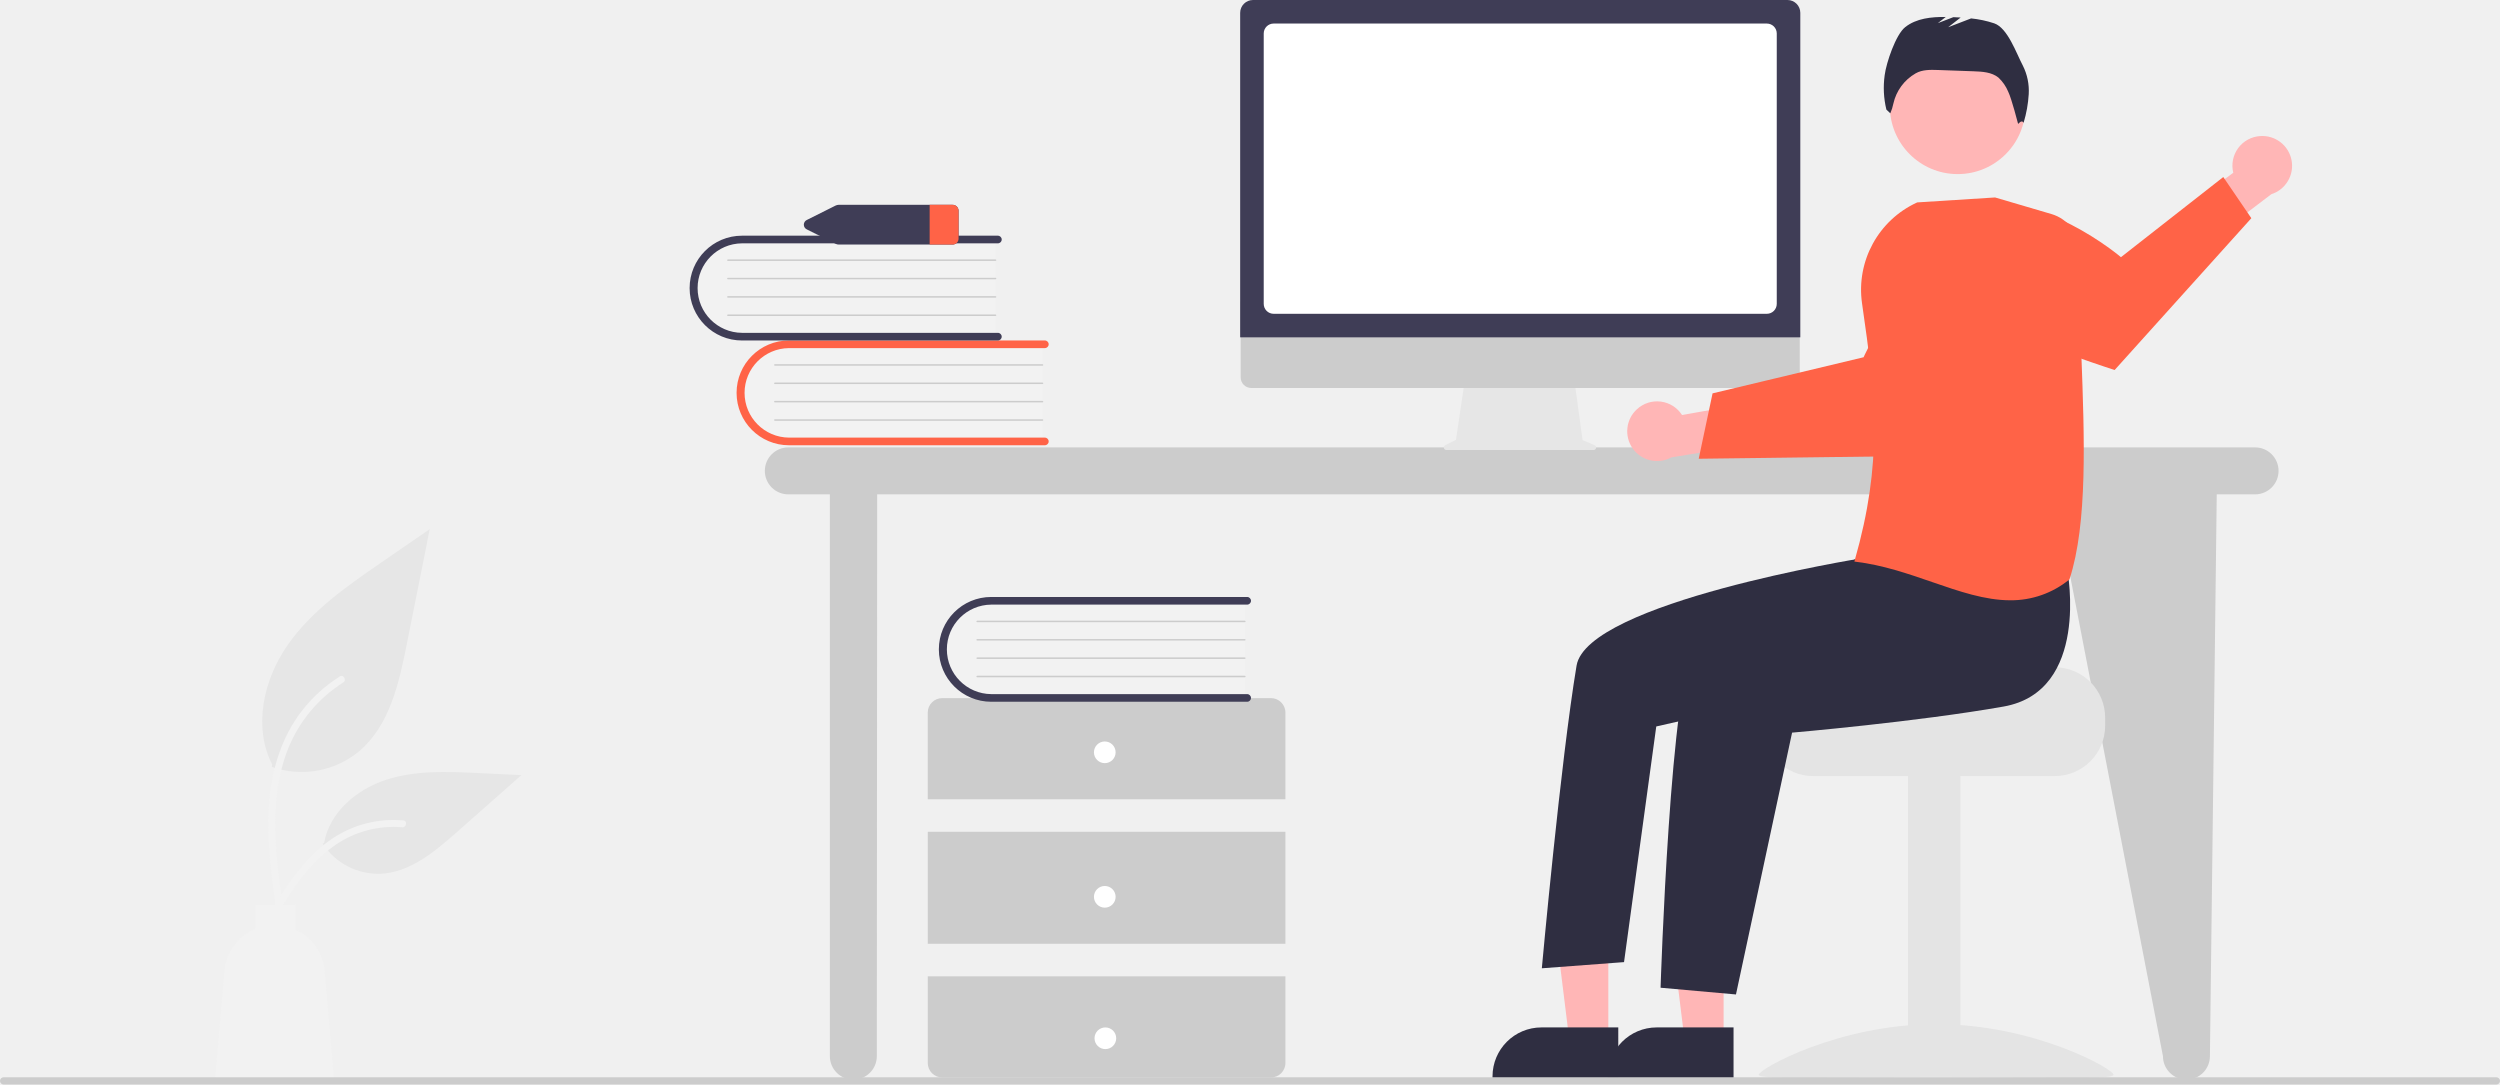
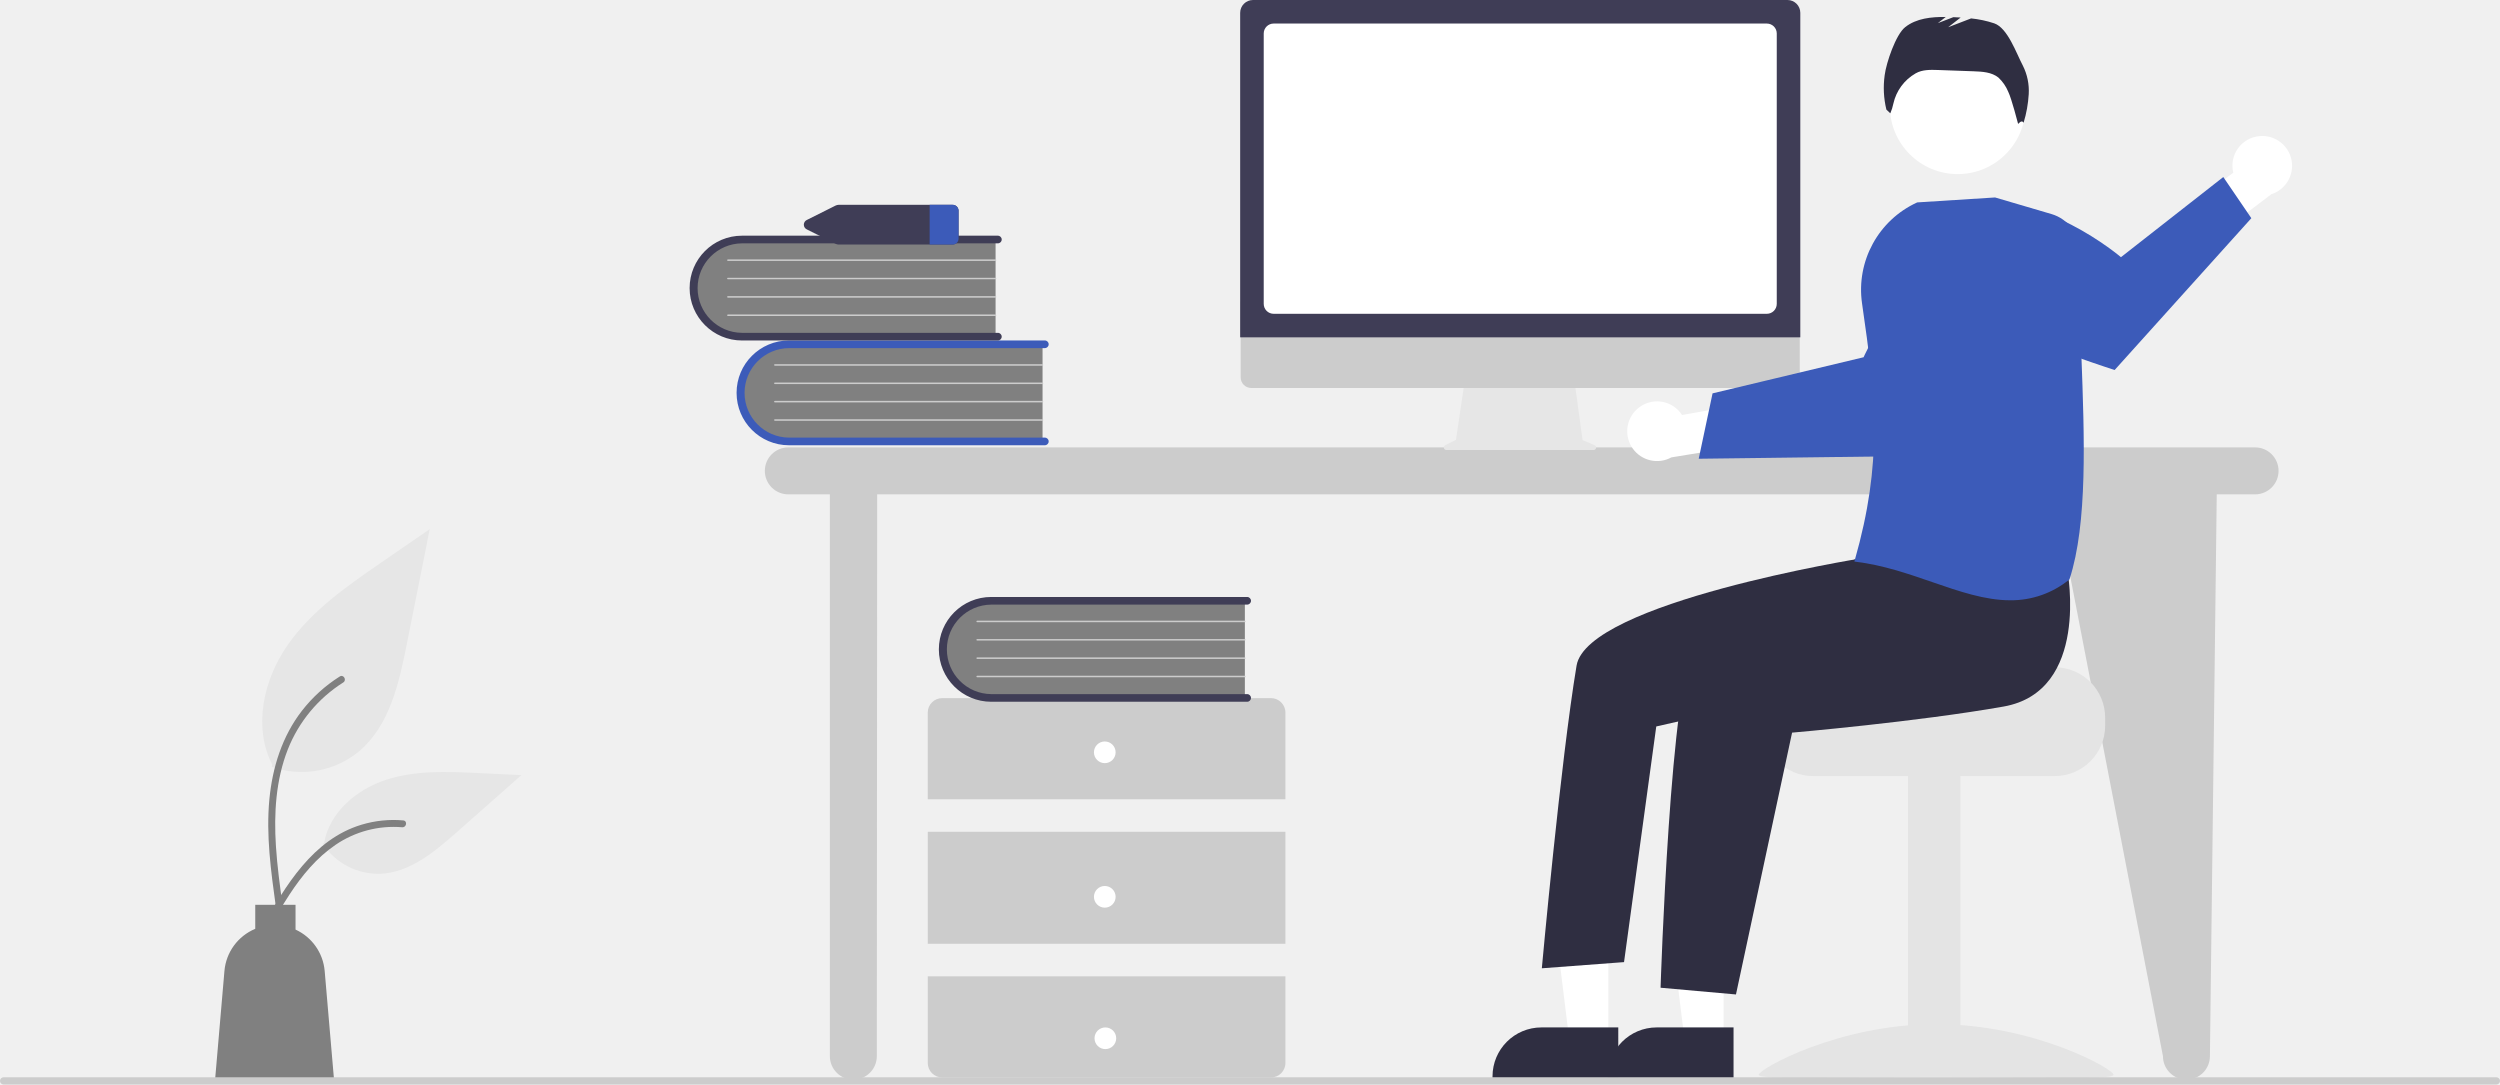
<svg xmlns="http://www.w3.org/2000/svg" data-name="Layer 1" width="979.327" height="424.837" viewBox="0 0 979.327 424.837">
  <path d="M993.718,412.839H419.142a9.199,9.199,0,0,0,0,18.398H435.417V651.303a9.199,9.199,0,0,0,18.398,0l.14-220.065h461.156l42.52,220.065a9.199,9.199,0,1,0,18.398,0l2.676-220.065h15.014a9.199,9.199,0,0,0,0-18.398Z" transform="translate(-110.3366 -237.5817)" fill="#ccc" />
-   <path d="M518.737,371.85v38.955H421.141a19.489,19.489,0,1,1-1.355-38.955q.677-.024,1.355,0Z" transform="translate(-110.3366 -237.5817)" fill="#f2f2f2" />
-   <path d="M521.134,410.506a1.499,1.499,0,0,1-1.498,1.498H419.403a20.526,20.526,0,0,1,0-41.052H519.636a1.498,1.498,0,1,1,0,2.997H419.403a17.53,17.53,0,0,0,0,35.059H519.636A1.499,1.499,0,0,1,521.134,410.506Z" transform="translate(-110.3366 -237.5817)" fill="#ff6347" />
+   <path d="M518.737,371.85v38.955H421.141a19.489,19.489,0,1,1-1.355-38.955q.677-.024,1.355,0Z" transform="translate(-110.3366 -237.5817)" fill="gray" />
+   <path d="M521.134,410.506a1.499,1.499,0,0,1-1.498,1.498H419.403a20.526,20.526,0,0,1,0-41.052H519.636a1.498,1.498,0,1,1,0,2.997H419.403a17.53,17.53,0,0,0,0,35.059H519.636A1.499,1.499,0,0,1,521.134,410.506Z" transform="translate(-110.3366 -237.5817)" fill="#3c5bb9" />
  <path d="M518.737,380.84H413.859a.3.3,0,0,1-.006-.599H518.737a.3.3,0,0,1,0,.599Z" transform="translate(-110.3366 -237.5817)" fill="#ccc" />
  <path d="M518.737,388.032H413.859a.3.3,0,0,1-.006-.599H518.737a.3.3,0,0,1,0,.599Z" transform="translate(-110.3366 -237.5817)" fill="#ccc" />
  <path d="M518.737,395.223H413.859a.3.3,0,0,1-.006-.599H518.737a.3.3,0,0,1,0,.599Z" transform="translate(-110.3366 -237.5817)" fill="#ccc" />
  <path d="M518.737,402.415H413.859a.3.3,0,0,1-.006-.599H518.737a.3.3,0,0,1,0,.599Z" transform="translate(-110.3366 -237.5817)" fill="#ccc" />
-   <path d="M500.339,330.809v38.955H402.743a19.489,19.489,0,0,1-1.355-38.955q.677-.024,1.355,0Z" transform="translate(-110.3366 -237.5817)" fill="#f2f2f2" />
+   <path d="M500.339,330.809v38.955H402.743a19.489,19.489,0,0,1-1.355-38.955q.677-.024,1.355,0Z" transform="translate(-110.3366 -237.5817)" fill="gray" />
  <path d="M502.737,369.464a1.499,1.499,0,0,1-1.498,1.498H401.005a20.526,20.526,0,0,1,0-41.052H501.239a1.498,1.498,0,1,1,0,2.997H401.005a17.53,17.53,0,0,0,0,35.059H501.239A1.499,1.499,0,0,1,502.737,369.464Z" transform="translate(-110.3366 -237.5817)" fill="#3f3d56" />
  <path d="M500.339,339.799H395.461a.3.3,0,0,1-.006-.599H500.339a.3.3,0,0,1,0,.599Z" transform="translate(-110.3366 -237.5817)" fill="#ccc" />
  <path d="M500.339,346.991H395.461a.3.3,0,0,1-.006-.599H500.339a.3.3,0,0,1,0,.599Z" transform="translate(-110.3366 -237.5817)" fill="#ccc" />
  <path d="M500.339,354.182H395.461a.3.3,0,0,1-.006-.599H500.339a.3.3,0,0,1,0,.599Z" transform="translate(-110.3366 -237.5817)" fill="#ccc" />
  <path d="M500.339,361.374H395.461a.3.3,0,0,1-.006-.599H500.339a.3.3,0,0,1,0,.599Z" transform="translate(-110.3366 -237.5817)" fill="#ccc" />
  <path d="M613.874,550.683V516.718a5.661,5.661,0,0,0-5.661-5.661H479.428a5.661,5.661,0,0,0-5.661,5.661v33.965Z" transform="translate(-110.3366 -237.5817)" fill="#ccc" />
  <rect x="363.431" y="325.839" width="140.106" height="43.872" fill="#ccc" />
  <path d="M473.768,620.029V653.994a5.661,5.661,0,0,0,5.661,5.661H608.213a5.661,5.661,0,0,0,5.661-5.661V620.029Z" transform="translate(-110.3366 -237.5817)" fill="#ccc" />
  <circle cx="432.776" cy="294.704" r="4.246" fill="#fff" />
  <circle cx="432.776" cy="351.312" r="4.246" fill="#fff" />
  <circle cx="433.004" cy="406.722" r="4.246" fill="#fff" />
-   <path d="M597.989,472.331v38.955H500.393a19.489,19.489,0,0,1-1.356-38.955q.678-.024,1.356,0Z" transform="translate(-110.3366 -237.5817)" fill="#f2f2f2" />
+   <path d="M597.989,472.331v38.955H500.393a19.489,19.489,0,0,1-1.356-38.955q.678-.024,1.356,0Z" transform="translate(-110.3366 -237.5817)" fill="gray" />
  <path d="M600.386,510.986a1.499,1.499,0,0,1-1.498,1.498H498.655a20.526,20.526,0,0,1-.025-41.052H598.888a1.498,1.498,0,1,1,0,2.997H498.655a17.53,17.53,0,0,0,0,35.059H598.888A1.499,1.499,0,0,1,600.386,510.986Z" transform="translate(-110.3366 -237.5817)" fill="#3f3d56" />
  <path d="M597.989,481.32H493.111a.3.3,0,0,1-.006-.599H597.989a.3.3,0,0,1,0,.599Z" transform="translate(-110.3366 -237.5817)" fill="#ccc" />
  <path d="M597.989,488.512H493.111a.3.3,0,0,1-.006-.599H597.989a.3.3,0,0,1,0,.599Z" transform="translate(-110.3366 -237.5817)" fill="#ccc" />
  <path d="M597.989,495.703H493.111a.3.3,0,0,1-.006-.599H597.989a.3.3,0,0,1,0,.599Z" transform="translate(-110.3366 -237.5817)" fill="#ccc" />
  <path d="M597.989,502.895H493.111a.3.3,0,0,1-.006-.599H597.989a.3.3,0,0,1,0,.599Z" transform="translate(-110.3366 -237.5817)" fill="#ccc" />
  <path d="M483.367,317.814H438.902a2.747,2.747,0,0,0-1.217.283l-11.223,5.618a2.045,2.045,0,0,0,0,3.764l11.223,5.618a2.747,2.747,0,0,0,1.217.283h44.466a2.334,2.334,0,0,0,2.463-2.165v-11.237A2.334,2.334,0,0,0,483.367,317.814Z" transform="translate(-110.3366 -237.5817)" fill="#3f3d56" />
-   <path d="M485.83,319.979v11.237a2.334,2.334,0,0,1-2.463,2.165h-8.859V317.814h8.859A2.334,2.334,0,0,1,485.83,319.979Z" transform="translate(-110.3366 -237.5817)" fill="#ff6347" />
+   <path d="M485.83,319.979v11.237a2.334,2.334,0,0,1-2.463,2.165h-8.859V317.814h8.859A2.334,2.334,0,0,1,485.83,319.979Z" transform="translate(-110.3366 -237.5817)" fill="#3c5bb9" />
  <path d="M216.781,537.993a35.34,35.34,0,0,0,34.126-6.011c11.953-10.032,15.7-26.56,18.749-41.864q4.509-22.633,9.019-45.266l-18.882,13.002c-13.579,9.35-27.464,18.999-36.866,32.542S209.421,522.426,216.975,537.08" transform="translate(-110.3366 -237.5817)" fill="#e6e6e6" />
-   <path d="M218.395,592.797c-1.911-13.921-3.876-28.02-2.536-42.09,1.191-12.496,5.003-24.7,12.764-34.707a57.736,57.736,0,0,1,14.813-13.423c1.481-.935,2.845,1.413,1.37,2.343a54.888,54.888,0,0,0-21.711,26.196c-4.727,12.023-5.486,25.128-4.671,37.9.493,7.723,1.537,15.396,2.589,23.059a1.406,1.406,0,0,1-.948,1.669,1.365,1.365,0,0,1-1.669-.948Z" transform="translate(-110.3366 -237.5817)" fill="#f2f2f2" />
+   <path d="M218.395,592.797c-1.911-13.921-3.876-28.02-2.536-42.09,1.191-12.496,5.003-24.7,12.764-34.707a57.736,57.736,0,0,1,14.813-13.423c1.481-.935,2.845,1.413,1.37,2.343a54.888,54.888,0,0,0-21.711,26.196c-4.727,12.023-5.486,25.128-4.671,37.9.493,7.723,1.537,15.396,2.589,23.059a1.406,1.406,0,0,1-.948,1.669,1.365,1.365,0,0,1-1.669-.948Z" transform="translate(-110.3366 -237.5817)" fill="gray" />
  <path d="M236.802,568.164a26.014,26.014,0,0,0,22.666,11.699c11.474-.545,21.04-8.553,29.651-16.156l25.47-22.488-16.857-.807c-12.122-.58-24.557-1.121-36.104,2.617s-22.195,12.735-24.306,24.686" transform="translate(-110.3366 -237.5817)" fill="#e6e6e6" />
-   <path d="M212.994,600.8c9.199-16.276,19.868-34.365,38.933-40.147A43.445,43.445,0,0,1,268.302,558.962c1.739.15,1.304,2.83-.431,2.68a40.361,40.361,0,0,0-26.133,6.914c-7.369,5.016-13.106,11.988-17.962,19.383-2.974,4.529-5.639,9.251-8.303,13.966-.852,1.507-3.341.419-2.479-1.105Z" transform="translate(-110.3366 -237.5817)" fill="#f2f2f2" />
-   <path d="M198.255,617.932a19.698,19.698,0,0,1,12.071-16.498v-9.41h15.782v9.706a19.688,19.688,0,0,1,11.414,16.202l3.711,43.138H194.544Z" transform="translate(-110.3366 -237.5817)" fill="#f2f2f2" />
+   <path d="M212.994,600.8c9.199-16.276,19.868-34.365,38.933-40.147A43.445,43.445,0,0,1,268.302,558.962c1.739.15,1.304,2.83-.431,2.68a40.361,40.361,0,0,0-26.133,6.914c-7.369,5.016-13.106,11.988-17.962,19.383-2.974,4.529-5.639,9.251-8.303,13.966-.852,1.507-3.341.419-2.479-1.105Z" transform="translate(-110.3366 -237.5817)" fill="gray" />
+   <path d="M198.255,617.932a19.698,19.698,0,0,1,12.071-16.498v-9.41h15.782v9.706a19.688,19.688,0,0,1,11.414,16.202l3.711,43.138H194.544Z" transform="translate(-110.3366 -237.5817)" fill="gray" />
  <path d="M734.973,411.955l-4.695-1.977-3.221-23.536h-42.889l-3.491,23.439-4.2,2.1a.997.997,0,0,0,.446,1.89h57.663A.997.997,0,0,0,734.973,411.955Z" transform="translate(-110.3366 -237.5817)" fill="#e6e6e6" />
  <path d="M811.19,389.574H600.507a4.174,4.174,0,0,1-4.165-4.174V355.691H815.354V385.4A4.174,4.174,0,0,1,811.19,389.574Z" transform="translate(-110.3366 -237.5817)" fill="#ccc" />
  <path d="M815.575,369.732H596.15V242.613a5.037,5.037,0,0,1,5.032-5.032h209.361a5.038,5.038,0,0,1,5.032,5.032Z" transform="translate(-110.3366 -237.5817)" fill="#3f3d56" />
  <path d="M802.469,360.506h-193.214a3.883,3.883,0,0,1-3.879-3.879V250.687a3.884,3.884,0,0,1,3.879-3.879h193.214a3.884,3.884,0,0,1,3.879,3.879V356.627A3.883,3.883,0,0,1,802.469,360.506Z" transform="translate(-110.3366 -237.5817)" fill="#fff" />
-   <path d="M751.58,397.887a11.616,11.616,0,0,1,17.666,2.272l26.134-4.646,6.697,15.193-36.999,6.043a11.679,11.679,0,0,1-13.499-18.862Z" transform="translate(-110.3366 -237.5817)" fill="#ffb6b6" />
-   <path d="M775.776,417.286l27.246-.34,3.449-.047,55.433-.698s15.053-14.361,28.161-29.146l-1.837-13.288A54.292,54.292,0,0,0,870.023,340.152C851.25,352.696,840.363,377.526,840.363,377.526l-34.37,8.221-3.438.822-21.356,5.103Z" transform="translate(-110.3366 -237.5817)" fill="#ff6347" />
+   <path d="M751.58,397.887a11.616,11.616,0,0,1,17.666,2.272l26.134-4.646,6.697,15.193-36.999,6.043a11.679,11.679,0,0,1-13.499-18.862Z" transform="translate(-110.3366 -237.5817)" fill="#fff" />
+   <path d="M775.776,417.286l27.246-.34,3.449-.047,55.433-.698s15.053-14.361,28.161-29.146l-1.837-13.288A54.292,54.292,0,0,0,870.023,340.152C851.25,352.696,840.363,377.526,840.363,377.526l-34.37,8.221-3.438.822-21.356,5.103Z" transform="translate(-110.3366 -237.5817)" fill="#3c5bb9" />
  <path d="M915.25,498.962H864.392c0,2.179-55.594,3.948-55.594,3.948a20.309,20.309,0,0,0-3.332,3.158,19.597,19.597,0,0,0-4.58,12.633v3.158a19.746,19.746,0,0,0,19.739,19.739h94.625a19.756,19.756,0,0,0,19.739-19.739v-3.158A19.766,19.766,0,0,0,915.25,498.962Z" transform="translate(-110.3366 -237.5817)" fill="#e4e4e4" />
  <rect x="747.402" y="303.231" width="20.528" height="118.49" fill="#e4e4e4" />
  <path d="M799.312,658.581c0,2.218,31.107.858,69.48.858s69.48,1.36,69.48-.858-31.107-19.807-69.48-19.807S799.312,656.363,799.312,658.581Z" transform="translate(-110.3366 -237.5817)" fill="#e4e4e4" />
-   <polygon points="675.186 407.461 659.908 407.46 652.64 348.531 675.188 348.532 675.186 407.461" fill="#ffb6b6" />
+   <polygon points="675.186 407.461 659.908 407.46 652.64 348.531 675.188 348.532 675.186 407.461" fill="#fff" />
  <path d="M789.419,659.852l-49.262-.002v-.623a19.175,19.175,0,0,1,19.174-19.174h.001l30.088.001Z" transform="translate(-110.3366 -237.5817)" fill="#2f2e41" />
-   <polygon points="630.031 407.461 614.753 407.46 607.485 348.531 630.033 348.532 630.031 407.461" fill="#ffb6b6" />
+   <polygon points="630.031 407.461 614.753 407.46 607.485 348.531 630.033 348.532 630.031 407.461" fill="#fff" />
  <path d="M744.264,659.852l-49.262-.002v-.623a19.175,19.175,0,0,1,19.174-19.174h.001l30.088.001Z" transform="translate(-110.3366 -237.5817)" fill="#2f2e41" />
-   <circle cx="766.887" cy="41.636" r="26.564" fill="#ffb6b6" />
+   <circle cx="766.887" cy="41.636" r="26.564" fill="#fff" />
  <path d="M920.217,461.224s8.913,47.131-25,53.132-82.866,10.22-82.866,10.22L790.367,627.143l-29.534-2.637s3.928-123.467,13.588-133.127,70.712-38.583,70.712-38.583Z" transform="translate(-110.3366 -237.5817)" fill="#2f2e41" />
  <path d="M853.983,441.471,839.151,456.351s-107.094,17.25-111.226,41.985c-6.237,37.344-13.605,118.552-13.605,118.552l32.199-2.415,12.626-92.311,51.518-11.719L869.277,478.5Z" transform="translate(-110.3366 -237.5817)" fill="#2f2e41" />
  <path d="M902.785,263.361c-2.622-4.948-5.954-14.808-11.247-16.637a42.077,42.077,0,0,0-9.058-1.93l-8.996,3.46,4.896-3.808q-1.43-.085-2.858-.139l-6.07,2.335,3.105-2.415c-5.659-.058-11.5.53-15.885,3.975-3.738,2.937-7.442,14.062-8.041,18.778a35.917,35.917,0,0,0,.66,13.531l1.537,1.462a18.859,18.859,0,0,0,1.206-3.839,18.181,18.181,0,0,1,8.703-11.806l.084-.047c2.578-1.451,5.707-1.384,8.663-1.278l14.042.505c3.378.122,7.016.335,9.65,2.454a15.888,15.888,0,0,1,3.858,5.589c1.309,2.641,3.866,12.604,3.866,12.604s1.447-1.881,2.14-.481a48.398,48.398,0,0,0,2.014-11.233A22.009,22.009,0,0,0,902.785,263.361Z" transform="translate(-110.3366 -237.5817)" fill="#2f2e41" />
-   <path d="M995.694,290.883A11.616,11.616,0,0,0,985.181,305.261l-21.361,15.757,6.41,15.317,29.854-22.676a11.679,11.679,0,0,0-4.389-22.776Z" transform="translate(-110.3366 -237.5817)" fill="#ffb6b6" />
-   <path d="M992.256,323.052l-53.551,59.474s-25.609-8.198-45.415-17.086l-8.898-27.328a54.343,54.343,0,0,1-2.601-19.664c27.456-7.306,59.391,19.879,59.391,19.879l40.085-31.399Z" transform="translate(-110.3366 -237.5817)" fill="#ff6347" />
-   <path d="M867.301,465.617c-9.554-3.3-19.433-6.713-30.089-7.994l-.458-.055.126-.443c11.031-38.731,8.278-63.507,2.872-100.723a37.591,37.591,0,0,1,21.548-39.501l.065-.03,30.434-1.934.069-.004,22.134,6.51a15.183,15.183,0,0,1,10.867,14.831c-.24,12.239.269,25.904.807,40.371,1.208,32.456,2.457,66.016-4.63,87.792l-.037.114-.095.074a36.099,36.099,0,0,1-23.081,8.108C887.901,472.732,877.762,469.23,867.301,465.617Z" transform="translate(-110.3366 -237.5817)" fill="#ff6347" />
+   <path d="M995.694,290.883A11.616,11.616,0,0,0,985.181,305.261l-21.361,15.757,6.41,15.317,29.854-22.676a11.679,11.679,0,0,0-4.389-22.776Z" transform="translate(-110.3366 -237.5817)" fill="#fff" />
+   <path d="M992.256,323.052l-53.551,59.474s-25.609-8.198-45.415-17.086l-8.898-27.328a54.343,54.343,0,0,1-2.601-19.664c27.456-7.306,59.391,19.879,59.391,19.879l40.085-31.399Z" transform="translate(-110.3366 -237.5817)" fill="#3c5bb9" />
+   <path d="M867.301,465.617c-9.554-3.3-19.433-6.713-30.089-7.994l-.458-.055.126-.443c11.031-38.731,8.278-63.507,2.872-100.723a37.591,37.591,0,0,1,21.548-39.501l.065-.03,30.434-1.934.069-.004,22.134,6.51a15.183,15.183,0,0,1,10.867,14.831c-.24,12.239.269,25.904.807,40.371,1.208,32.456,2.457,66.016-4.63,87.792l-.037.114-.095.074a36.099,36.099,0,0,1-23.081,8.108C887.901,472.732,877.762,469.23,867.301,465.617Z" transform="translate(-110.3366 -237.5817)" fill="#3c5bb9" />
  <path d="M1088.248,662.418H111.752a1.415,1.415,0,1,1,0-2.83h976.496a1.415,1.415,0,1,1,0,2.83Z" transform="translate(-110.3366 -237.5817)" fill="#ccc" />
</svg>
